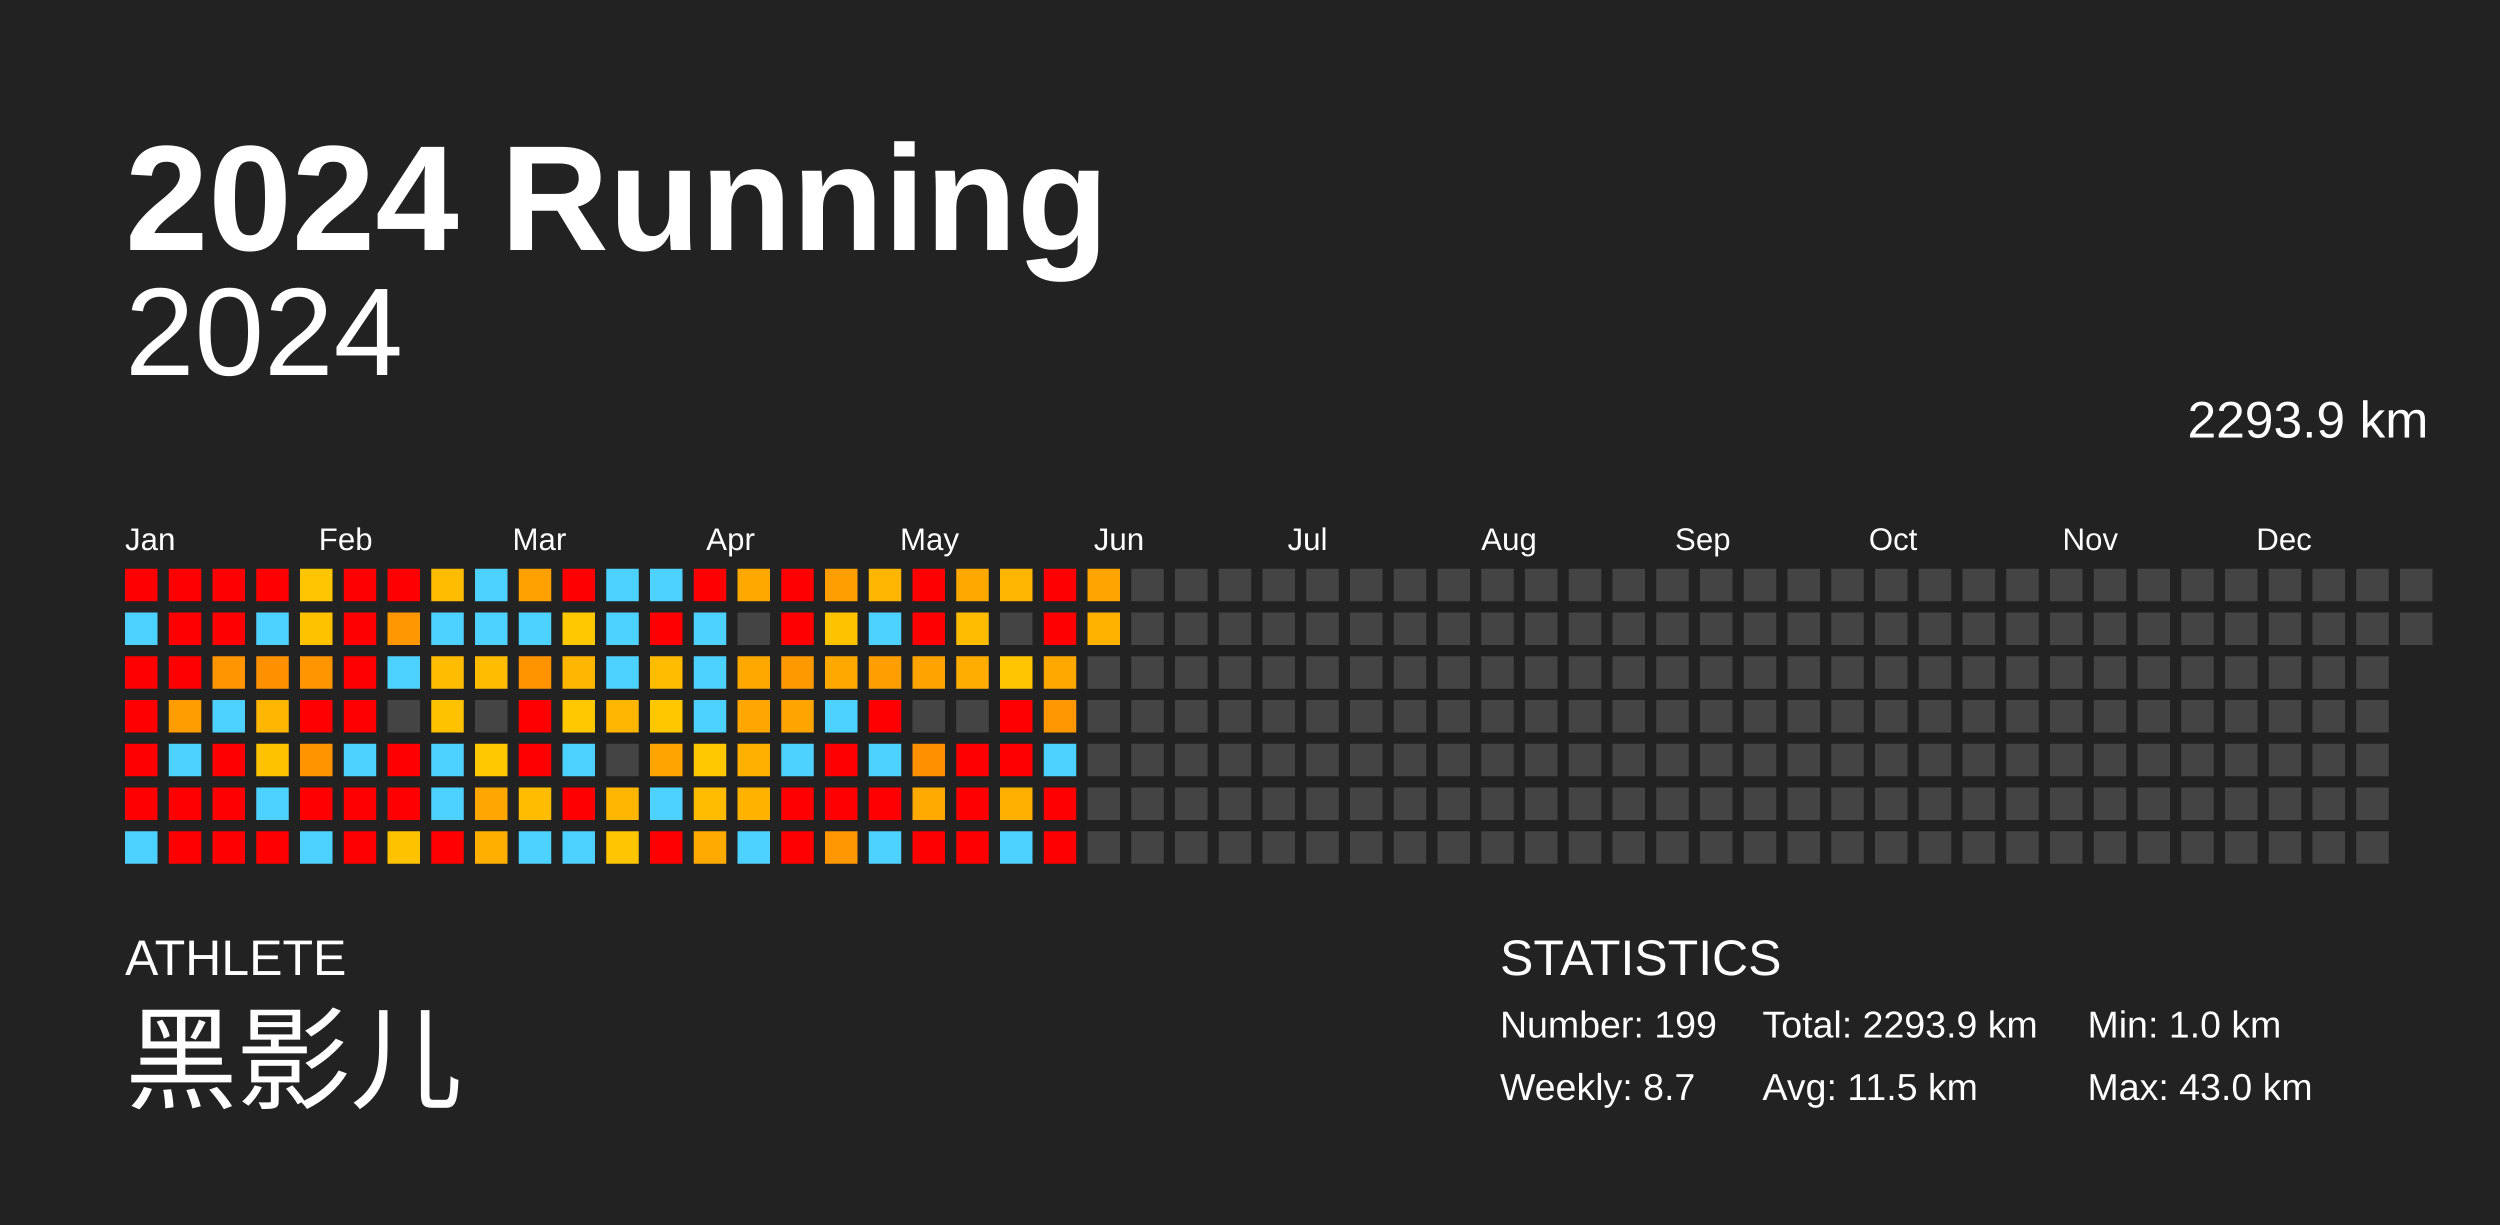
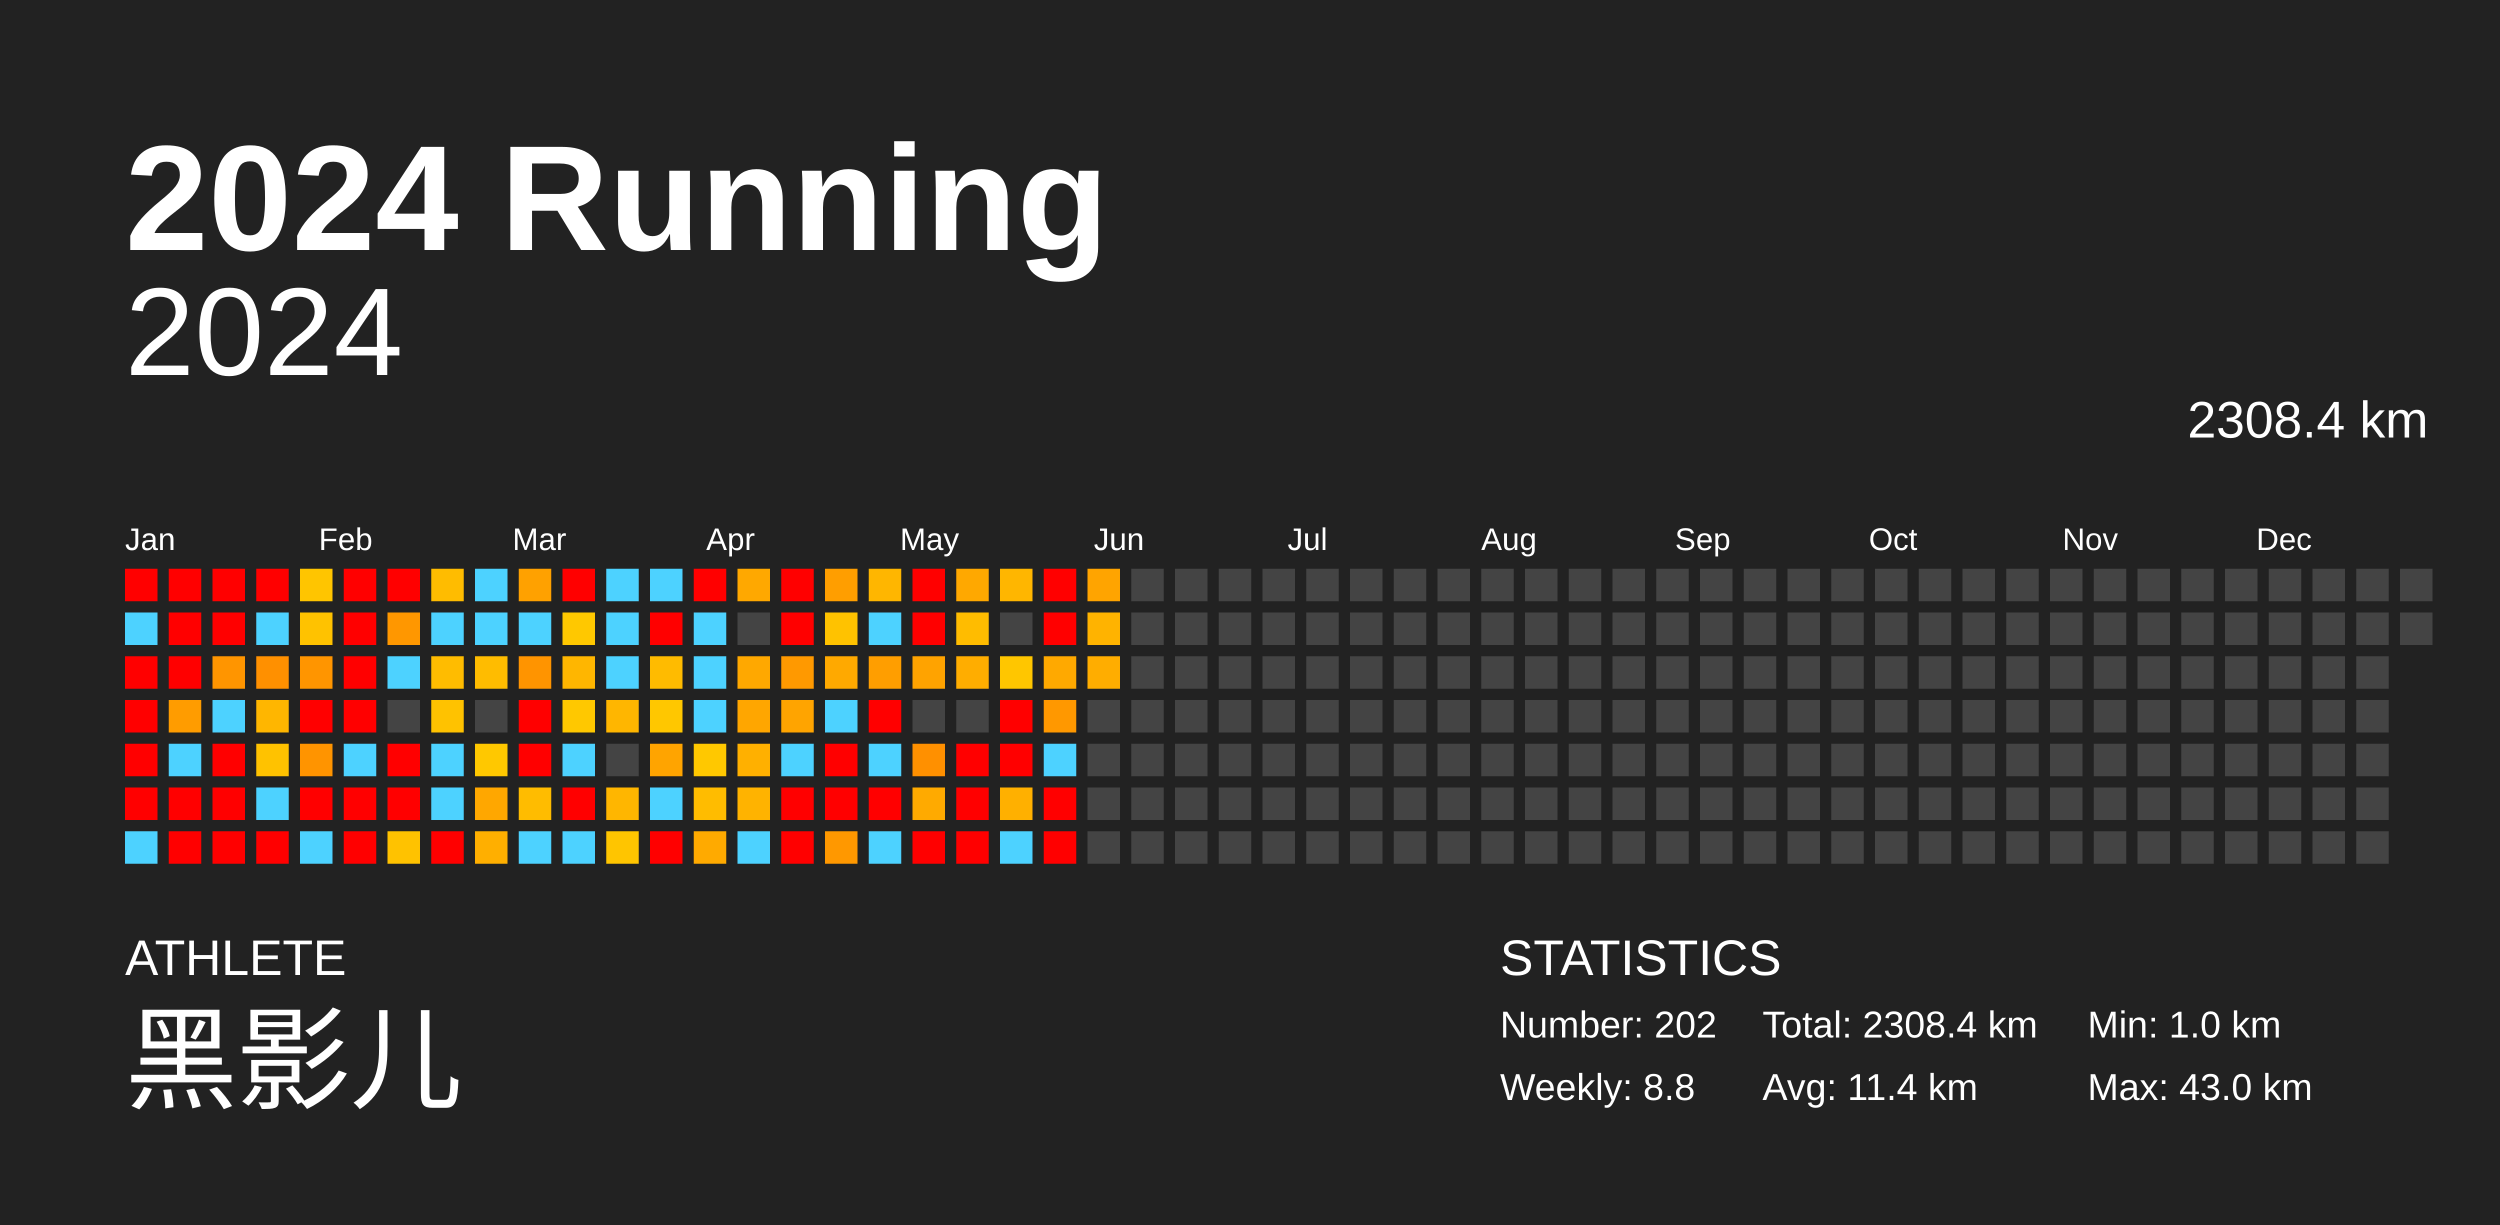
<svg xmlns="http://www.w3.org/2000/svg" baseProfile="full" height="98mm" version="1.1" viewBox="0,0,200,98" width="200mm">
  <defs />
  <rect fill="#222222" height="98" width="200" x="0" y="0" />
  <text fill="#FFFFFF" style="font-size:12px; font-family:Arial; font-weight:bold;" x="10" y="20">2024 Running</text>
  <text fill="#FFFFFF" style="font-size:4px; font-family:Arial" x="10" y="78">ATHLETE</text>
  <text fill="#FFFFFF" style="font-size:9px; font-family:Arial" x="10" y="88">黑影儿</text>
  <text fill="#FFFFFF" style="font-size:4px; font-family:Arial" x="120" y="78">STATISTICS</text>
-   <text fill="#FFFFFF" style="font-size:3px; font-family:Arial" x="120" y="83">Number: 199</text>
-   <text fill="#FFFFFF" style="font-size:3px; font-family:Arial" x="120" y="88">Weekly: 8.7</text>
-   <text fill="#FFFFFF" style="font-size:3px; font-family:Arial" x="141" y="83">Total: 2293.9 km</text>
-   <text fill="#FFFFFF" style="font-size:3px; font-family:Arial" x="141" y="88">Avg: 11.5 km</text>
+   <text fill="#FFFFFF" style="font-size:3px; font-family:Arial" x="120" y="83">Number: 202</text>
+   <text fill="#FFFFFF" style="font-size:3px; font-family:Arial" x="120" y="88">Weekly: 8.8</text>
+   <text fill="#FFFFFF" style="font-size:3px; font-family:Arial" x="141" y="83">Total: 2308.4 km</text>
+   <text fill="#FFFFFF" style="font-size:3px; font-family:Arial" x="141" y="88">Avg: 11.4 km</text>
  <text fill="#FFFFFF" style="font-size:3px; font-family:Arial" x="167" y="83">Min: 1.0 km</text>
  <text fill="#FFFFFF" style="font-size:3px; font-family:Arial" x="167" y="88">Max: 43.0 km</text>
  <text alignment-baseline="hanging" fill="#FFFFFF" style="font-size:10.0px; font-family:Arial;" x="10" y="30">2024</text>
-   <text alignment-baseline="hanging" fill="#FFFFFF" style="font-size:4.125px; font-family:Arial;" x="175" y="35">2293.9 km</text>
+   <text alignment-baseline="hanging" fill="#FFFFFF" style="font-size:4.125px; font-family:Arial;" x="175" y="35">2308.4 km</text>
  <text fill="#FFFFFF" style="font-size:2.5px; font-family:Arial" x="10.0" y="44">Jan</text>
  <text fill="#FFFFFF" style="font-size:2.5px; font-family:Arial" x="25.5" y="44">Feb</text>
  <text fill="#FFFFFF" style="font-size:2.5px; font-family:Arial" x="41.0" y="44">Mar</text>
  <text fill="#FFFFFF" style="font-size:2.5px; font-family:Arial" x="56.5" y="44">Apr</text>
  <text fill="#FFFFFF" style="font-size:2.5px; font-family:Arial" x="72.0" y="44">May</text>
  <text fill="#FFFFFF" style="font-size:2.5px; font-family:Arial" x="87.5" y="44">Jun</text>
  <text fill="#FFFFFF" style="font-size:2.5px; font-family:Arial" x="103.0" y="44">Jul</text>
  <text fill="#FFFFFF" style="font-size:2.5px; font-family:Arial" x="118.5" y="44">Aug</text>
  <text fill="#FFFFFF" style="font-size:2.5px; font-family:Arial" x="134.0" y="44">Sep</text>
  <text fill="#FFFFFF" style="font-size:2.5px; font-family:Arial" x="149.5" y="44">Oct</text>
  <text fill="#FFFFFF" style="font-size:2.5px; font-family:Arial" x="165.0" y="44">Nov</text>
  <text fill="#FFFFFF" style="font-size:2.5px; font-family:Arial" x="180.5" y="44">Dec</text>
  <rect fill="red" height="2.6" width="2.6" x="10.0" y="45.5" />
  <rect fill="#4dd2ff" height="2.6" width="2.6" x="10.0" y="49.0" />
  <rect fill="red" height="2.6" width="2.6" x="10.0" y="52.5" />
  <rect fill="red" height="2.6" width="2.6" x="10.0" y="56.0" />
  <rect fill="red" height="2.6" width="2.6" x="10.0" y="59.5" />
  <rect fill="red" height="2.6" width="2.6" x="10.0" y="63.0" />
  <rect fill="#4dd2ff" height="2.6" width="2.6" x="10.0" y="66.5" />
  <rect fill="red" height="2.6" width="2.6" x="13.5" y="45.5" />
  <rect fill="red" height="2.6" width="2.6" x="13.5" y="49.0" />
  <rect fill="red" height="2.6" width="2.6" x="13.5" y="52.5" />
  <rect fill="#ff9c00" height="2.6" width="2.6" x="13.5" y="56.0" />
  <rect fill="#4dd2ff" height="2.6" width="2.6" x="13.5" y="59.5" />
  <rect fill="red" height="2.6" width="2.6" x="13.5" y="63.0" />
  <rect fill="red" height="2.6" width="2.6" x="13.5" y="66.5" />
  <rect fill="red" height="2.6" width="2.6" x="17.0" y="45.5" />
  <rect fill="red" height="2.6" width="2.6" x="17.0" y="49.0" />
  <rect fill="#ff9500" height="2.6" width="2.6" x="17.0" y="52.5" />
  <rect fill="#4dd2ff" height="2.6" width="2.6" x="17.0" y="56.0" />
  <rect fill="red" height="2.6" width="2.6" x="17.0" y="59.5" />
  <rect fill="red" height="2.6" width="2.6" x="17.0" y="63.0" />
  <rect fill="red" height="2.6" width="2.6" x="17.0" y="66.5" />
  <rect fill="red" height="2.6" width="2.6" x="20.5" y="45.5" />
  <rect fill="#4dd2ff" height="2.6" width="2.6" x="20.5" y="49.0" />
  <rect fill="#ff9000" height="2.6" width="2.6" x="20.5" y="52.5" />
  <rect fill="#ffb600" height="2.6" width="2.6" x="20.5" y="56.0" />
  <rect fill="#ffc200" height="2.6" width="2.6" x="20.5" y="59.5" />
  <rect fill="#4dd2ff" height="2.6" width="2.6" x="20.5" y="63.0" />
  <rect fill="red" height="2.6" width="2.6" x="20.5" y="66.5" />
  <rect fill="#ffc500" height="2.6" width="2.6" x="24.0" y="45.5" />
  <rect fill="#ffc200" height="2.6" width="2.6" x="24.0" y="49.0" />
  <rect fill="#ff9500" height="2.6" width="2.6" x="24.0" y="52.5" />
  <rect fill="red" height="2.6" width="2.6" x="24.0" y="56.0" />
  <rect fill="#ff9400" height="2.6" width="2.6" x="24.0" y="59.5" />
  <rect fill="red" height="2.6" width="2.6" x="24.0" y="63.0" />
  <rect fill="#4dd2ff" height="2.6" width="2.6" x="24.0" y="66.5" />
  <rect fill="red" height="2.6" width="2.6" x="27.5" y="45.5" />
  <rect fill="red" height="2.6" width="2.6" x="27.5" y="49.0" />
  <rect fill="red" height="2.6" width="2.6" x="27.5" y="52.5" />
  <rect fill="red" height="2.6" width="2.6" x="27.5" y="56.0" />
  <rect fill="#4dd2ff" height="2.6" width="2.6" x="27.5" y="59.5" />
  <rect fill="red" height="2.6" width="2.6" x="27.5" y="63.0" />
  <rect fill="red" height="2.6" width="2.6" x="27.5" y="66.5" />
  <rect fill="red" height="2.6" width="2.6" x="31.0" y="45.5" />
  <rect fill="#ff9700" height="2.6" width="2.6" x="31.0" y="49.0" />
  <rect fill="#4dd2ff" height="2.6" width="2.6" x="31.0" y="52.5" />
  <rect fill="#444444" height="2.6" width="2.6" x="31.0" y="56.0" />
  <rect fill="red" height="2.6" width="2.6" x="31.0" y="59.5" />
  <rect fill="red" height="2.6" width="2.6" x="31.0" y="63.0" />
  <rect fill="#ffc200" height="2.6" width="2.6" x="31.0" y="66.5" />
  <rect fill="#ffbc00" height="2.6" width="2.6" x="34.5" y="45.5" />
  <rect fill="#4dd2ff" height="2.6" width="2.6" x="34.5" y="49.0" />
  <rect fill="#ffbc00" height="2.6" width="2.6" x="34.5" y="52.5" />
  <rect fill="#ffc200" height="2.6" width="2.6" x="34.5" y="56.0" />
  <rect fill="#4dd2ff" height="2.6" width="2.6" x="34.5" y="59.5" />
  <rect fill="#4dd2ff" height="2.6" width="2.6" x="34.5" y="63.0" />
  <rect fill="red" height="2.6" width="2.6" x="34.5" y="66.5" />
  <rect fill="#4dd2ff" height="2.6" width="2.6" x="38.0" y="45.5" />
  <rect fill="#4dd2ff" height="2.6" width="2.6" x="38.0" y="49.0" />
  <rect fill="#ffbc00" height="2.6" width="2.6" x="38.0" y="52.5" />
  <rect fill="#444444" height="2.6" width="2.6" x="38.0" y="56.0" />
  <rect fill="#ffc800" height="2.6" width="2.6" x="38.0" y="59.5" />
  <rect fill="#ffa700" height="2.6" width="2.6" x="38.0" y="63.0" />
  <rect fill="#ffaf00" height="2.6" width="2.6" x="38.0" y="66.5" />
  <rect fill="#ffa100" height="2.6" width="2.6" x="41.5" y="45.5" />
  <rect fill="#4dd2ff" height="2.6" width="2.6" x="41.5" y="49.0" />
  <rect fill="#ff9400" height="2.6" width="2.6" x="41.5" y="52.5" />
  <rect fill="red" height="2.6" width="2.6" x="41.5" y="56.0" />
  <rect fill="red" height="2.6" width="2.6" x="41.5" y="59.5" />
  <rect fill="#ffbc00" height="2.6" width="2.6" x="41.5" y="63.0" />
  <rect fill="#4dd2ff" height="2.6" width="2.6" x="41.5" y="66.5" />
  <rect fill="red" height="2.6" width="2.6" x="45.0" y="45.5" />
  <rect fill="#ffc800" height="2.6" width="2.6" x="45.0" y="49.0" />
  <rect fill="#ffb600" height="2.6" width="2.6" x="45.0" y="52.5" />
  <rect fill="#ffc800" height="2.6" width="2.6" x="45.0" y="56.0" />
  <rect fill="#4dd2ff" height="2.6" width="2.6" x="45.0" y="59.5" />
  <rect fill="red" height="2.6" width="2.6" x="45.0" y="63.0" />
  <rect fill="#4dd2ff" height="2.6" width="2.6" x="45.0" y="66.5" />
  <rect fill="#4dd2ff" height="2.6" width="2.6" x="48.5" y="45.5" />
  <rect fill="#4dd2ff" height="2.6" width="2.6" x="48.5" y="49.0" />
  <rect fill="#4dd2ff" height="2.6" width="2.6" x="48.5" y="52.5" />
  <rect fill="#ffb600" height="2.6" width="2.6" x="48.5" y="56.0" />
  <rect fill="#444444" height="2.6" width="2.6" x="48.5" y="59.5" />
  <rect fill="#ffb600" height="2.6" width="2.6" x="48.5" y="63.0" />
  <rect fill="#ffc500" height="2.6" width="2.6" x="48.5" y="66.5" />
  <rect fill="#4dd2ff" height="2.6" width="2.6" x="52.0" y="45.5" />
  <rect fill="red" height="2.6" width="2.6" x="52.0" y="49.0" />
  <rect fill="#ffbb00" height="2.6" width="2.6" x="52.0" y="52.5" />
  <rect fill="#ffc700" height="2.6" width="2.6" x="52.0" y="56.0" />
  <rect fill="#ffa400" height="2.6" width="2.6" x="52.0" y="59.5" />
  <rect fill="#4dd2ff" height="2.6" width="2.6" x="52.0" y="63.0" />
  <rect fill="red" height="2.6" width="2.6" x="52.0" y="66.5" />
  <rect fill="red" height="2.6" width="2.6" x="55.5" y="45.5" />
  <rect fill="#4dd2ff" height="2.6" width="2.6" x="55.5" y="49.0" />
  <rect fill="#4dd2ff" height="2.6" width="2.6" x="55.5" y="52.5" />
  <rect fill="#4dd2ff" height="2.6" width="2.6" x="55.5" y="56.0" />
  <rect fill="#ffc800" height="2.6" width="2.6" x="55.5" y="59.5" />
  <rect fill="#ffbc00" height="2.6" width="2.6" x="55.5" y="63.0" />
  <rect fill="#ffaa00" height="2.6" width="2.6" x="55.5" y="66.5" />
  <rect fill="#ffa800" height="2.6" width="2.6" x="59.0" y="45.5" />
  <rect fill="#444444" height="2.6" width="2.6" x="59.0" y="49.0" />
  <rect fill="#ffa800" height="2.6" width="2.6" x="59.0" y="52.5" />
  <rect fill="#ffa600" height="2.6" width="2.6" x="59.0" y="56.0" />
  <rect fill="#ffb000" height="2.6" width="2.6" x="59.0" y="59.5" />
  <rect fill="#ffb300" height="2.6" width="2.6" x="59.0" y="63.0" />
  <rect fill="#4dd2ff" height="2.6" width="2.6" x="59.0" y="66.5" />
  <rect fill="red" height="2.6" width="2.6" x="62.5" y="45.5" />
  <rect fill="red" height="2.6" width="2.6" x="62.5" y="49.0" />
  <rect fill="#ff9900" height="2.6" width="2.6" x="62.5" y="52.5" />
  <rect fill="#ffa400" height="2.6" width="2.6" x="62.5" y="56.0" />
  <rect fill="#4dd2ff" height="2.6" width="2.6" x="62.5" y="59.5" />
  <rect fill="red" height="2.6" width="2.6" x="62.5" y="63.0" />
  <rect fill="red" height="2.6" width="2.6" x="62.5" y="66.5" />
  <rect fill="#ff9e00" height="2.6" width="2.6" x="66.0" y="45.5" />
  <rect fill="#ffc200" height="2.6" width="2.6" x="66.0" y="49.0" />
  <rect fill="#ffa900" height="2.6" width="2.6" x="66.0" y="52.5" />
  <rect fill="#4dd2ff" height="2.6" width="2.6" x="66.0" y="56.0" />
  <rect fill="red" height="2.6" width="2.6" x="66.0" y="59.5" />
  <rect fill="red" height="2.6" width="2.6" x="66.0" y="63.0" />
  <rect fill="#ff9800" height="2.6" width="2.6" x="66.0" y="66.5" />
  <rect fill="#ffb600" height="2.6" width="2.6" x="69.5" y="45.5" />
  <rect fill="#4dd2ff" height="2.6" width="2.6" x="69.5" y="49.0" />
  <rect fill="#ff9e00" height="2.6" width="2.6" x="69.5" y="52.5" />
  <rect fill="red" height="2.6" width="2.6" x="69.5" y="56.0" />
  <rect fill="#4dd2ff" height="2.6" width="2.6" x="69.5" y="59.5" />
  <rect fill="red" height="2.6" width="2.6" x="69.5" y="63.0" />
  <rect fill="#4dd2ff" height="2.6" width="2.6" x="69.5" y="66.5" />
  <rect fill="red" height="2.6" width="2.6" x="73.0" y="45.5" />
  <rect fill="red" height="2.6" width="2.6" x="73.0" y="49.0" />
  <rect fill="#ffa300" height="2.6" width="2.6" x="73.0" y="52.5" />
  <rect fill="#444444" height="2.6" width="2.6" x="73.0" y="56.0" />
  <rect fill="#ff9000" height="2.6" width="2.6" x="73.0" y="59.5" />
  <rect fill="#ffaa00" height="2.6" width="2.6" x="73.0" y="63.0" />
  <rect fill="red" height="2.6" width="2.6" x="73.0" y="66.5" />
  <rect fill="#ffa800" height="2.6" width="2.6" x="76.5" y="45.5" />
  <rect fill="#ffbc00" height="2.6" width="2.6" x="76.5" y="49.0" />
  <rect fill="#ffad00" height="2.6" width="2.6" x="76.5" y="52.5" />
  <rect fill="#444444" height="2.6" width="2.6" x="76.5" y="56.0" />
  <rect fill="red" height="2.6" width="2.6" x="76.5" y="59.5" />
  <rect fill="red" height="2.6" width="2.6" x="76.5" y="63.0" />
  <rect fill="red" height="2.6" width="2.6" x="76.5" y="66.5" />
  <rect fill="#ffb600" height="2.6" width="2.6" x="80.0" y="45.5" />
  <rect fill="#444444" height="2.6" width="2.6" x="80.0" y="49.0" />
  <rect fill="#ffc600" height="2.6" width="2.6" x="80.0" y="52.5" />
  <rect fill="red" height="2.6" width="2.6" x="80.0" y="56.0" />
  <rect fill="red" height="2.6" width="2.6" x="80.0" y="59.5" />
  <rect fill="#ffb000" height="2.6" width="2.6" x="80.0" y="63.0" />
  <rect fill="#4dd2ff" height="2.6" width="2.6" x="80.0" y="66.5" />
  <rect fill="red" height="2.6" width="2.6" x="83.5" y="45.5" />
  <rect fill="red" height="2.6" width="2.6" x="83.5" y="49.0" />
  <rect fill="#ffa900" height="2.6" width="2.6" x="83.5" y="52.5" />
  <rect fill="#ff9800" height="2.6" width="2.6" x="83.5" y="56.0" />
  <rect fill="#4dd2ff" height="2.6" width="2.6" x="83.5" y="59.5" />
  <rect fill="red" height="2.6" width="2.6" x="83.5" y="63.0" />
  <rect fill="red" height="2.6" width="2.6" x="83.5" y="66.5" />
  <rect fill="#ffa400" height="2.6" width="2.6" x="87.0" y="45.5" />
  <rect fill="#ffb300" height="2.6" width="2.6" x="87.0" y="49.0" />
-   <rect fill="#444444" height="2.6" width="2.6" x="87.0" y="52.5" />
+   <rect fill="#ffad00" height="2.6" width="2.6" x="87.0" y="52.5" />
  <rect fill="#444444" height="2.6" width="2.6" x="87.0" y="56.0" />
  <rect fill="#444444" height="2.6" width="2.6" x="87.0" y="59.5" />
  <rect fill="#444444" height="2.6" width="2.6" x="87.0" y="63.0" />
  <rect fill="#444444" height="2.6" width="2.6" x="87.0" y="66.5" />
  <rect fill="#444444" height="2.6" width="2.6" x="90.5" y="45.5" />
  <rect fill="#444444" height="2.6" width="2.6" x="90.5" y="49.0" />
  <rect fill="#444444" height="2.6" width="2.6" x="90.5" y="52.5" />
  <rect fill="#444444" height="2.6" width="2.6" x="90.5" y="56.0" />
  <rect fill="#444444" height="2.6" width="2.6" x="90.5" y="59.5" />
  <rect fill="#444444" height="2.6" width="2.6" x="90.5" y="63.0" />
  <rect fill="#444444" height="2.6" width="2.6" x="90.5" y="66.5" />
  <rect fill="#444444" height="2.6" width="2.6" x="94.0" y="45.5" />
  <rect fill="#444444" height="2.6" width="2.6" x="94.0" y="49.0" />
  <rect fill="#444444" height="2.6" width="2.6" x="94.0" y="52.5" />
  <rect fill="#444444" height="2.6" width="2.6" x="94.0" y="56.0" />
  <rect fill="#444444" height="2.6" width="2.6" x="94.0" y="59.5" />
  <rect fill="#444444" height="2.6" width="2.6" x="94.0" y="63.0" />
  <rect fill="#444444" height="2.6" width="2.6" x="94.0" y="66.5" />
  <rect fill="#444444" height="2.6" width="2.6" x="97.5" y="45.5" />
  <rect fill="#444444" height="2.6" width="2.6" x="97.5" y="49.0" />
  <rect fill="#444444" height="2.6" width="2.6" x="97.5" y="52.5" />
  <rect fill="#444444" height="2.6" width="2.6" x="97.5" y="56.0" />
  <rect fill="#444444" height="2.6" width="2.6" x="97.5" y="59.5" />
  <rect fill="#444444" height="2.6" width="2.6" x="97.5" y="63.0" />
  <rect fill="#444444" height="2.6" width="2.6" x="97.5" y="66.5" />
  <rect fill="#444444" height="2.6" width="2.6" x="101.0" y="45.5" />
  <rect fill="#444444" height="2.6" width="2.6" x="101.0" y="49.0" />
  <rect fill="#444444" height="2.6" width="2.6" x="101.0" y="52.5" />
  <rect fill="#444444" height="2.6" width="2.6" x="101.0" y="56.0" />
  <rect fill="#444444" height="2.6" width="2.6" x="101.0" y="59.5" />
  <rect fill="#444444" height="2.6" width="2.6" x="101.0" y="63.0" />
  <rect fill="#444444" height="2.6" width="2.6" x="101.0" y="66.5" />
  <rect fill="#444444" height="2.6" width="2.6" x="104.5" y="45.5" />
  <rect fill="#444444" height="2.6" width="2.6" x="104.5" y="49.0" />
  <rect fill="#444444" height="2.6" width="2.6" x="104.5" y="52.5" />
  <rect fill="#444444" height="2.6" width="2.6" x="104.5" y="56.0" />
  <rect fill="#444444" height="2.6" width="2.6" x="104.5" y="59.5" />
  <rect fill="#444444" height="2.6" width="2.6" x="104.5" y="63.0" />
  <rect fill="#444444" height="2.6" width="2.6" x="104.5" y="66.5" />
  <rect fill="#444444" height="2.6" width="2.6" x="108.0" y="45.5" />
  <rect fill="#444444" height="2.6" width="2.6" x="108.0" y="49.0" />
  <rect fill="#444444" height="2.6" width="2.6" x="108.0" y="52.5" />
  <rect fill="#444444" height="2.6" width="2.6" x="108.0" y="56.0" />
  <rect fill="#444444" height="2.6" width="2.6" x="108.0" y="59.5" />
  <rect fill="#444444" height="2.6" width="2.6" x="108.0" y="63.0" />
  <rect fill="#444444" height="2.6" width="2.6" x="108.0" y="66.5" />
  <rect fill="#444444" height="2.6" width="2.6" x="111.5" y="45.5" />
  <rect fill="#444444" height="2.6" width="2.6" x="111.5" y="49.0" />
  <rect fill="#444444" height="2.6" width="2.6" x="111.5" y="52.5" />
  <rect fill="#444444" height="2.6" width="2.6" x="111.5" y="56.0" />
  <rect fill="#444444" height="2.6" width="2.6" x="111.5" y="59.5" />
  <rect fill="#444444" height="2.6" width="2.6" x="111.5" y="63.0" />
  <rect fill="#444444" height="2.6" width="2.6" x="111.5" y="66.5" />
  <rect fill="#444444" height="2.6" width="2.6" x="115.0" y="45.5" />
  <rect fill="#444444" height="2.6" width="2.6" x="115.0" y="49.0" />
  <rect fill="#444444" height="2.6" width="2.6" x="115.0" y="52.5" />
  <rect fill="#444444" height="2.6" width="2.6" x="115.0" y="56.0" />
  <rect fill="#444444" height="2.6" width="2.6" x="115.0" y="59.5" />
  <rect fill="#444444" height="2.6" width="2.6" x="115.0" y="63.0" />
  <rect fill="#444444" height="2.6" width="2.6" x="115.0" y="66.5" />
  <rect fill="#444444" height="2.6" width="2.6" x="118.5" y="45.5" />
  <rect fill="#444444" height="2.6" width="2.6" x="118.5" y="49.0" />
  <rect fill="#444444" height="2.6" width="2.6" x="118.5" y="52.5" />
  <rect fill="#444444" height="2.6" width="2.6" x="118.5" y="56.0" />
  <rect fill="#444444" height="2.6" width="2.6" x="118.5" y="59.5" />
  <rect fill="#444444" height="2.6" width="2.6" x="118.5" y="63.0" />
  <rect fill="#444444" height="2.6" width="2.6" x="118.5" y="66.5" />
  <rect fill="#444444" height="2.6" width="2.6" x="122.0" y="45.5" />
  <rect fill="#444444" height="2.6" width="2.6" x="122.0" y="49.0" />
  <rect fill="#444444" height="2.6" width="2.6" x="122.0" y="52.5" />
  <rect fill="#444444" height="2.6" width="2.6" x="122.0" y="56.0" />
  <rect fill="#444444" height="2.6" width="2.6" x="122.0" y="59.5" />
  <rect fill="#444444" height="2.6" width="2.6" x="122.0" y="63.0" />
  <rect fill="#444444" height="2.6" width="2.6" x="122.0" y="66.5" />
  <rect fill="#444444" height="2.6" width="2.6" x="125.5" y="45.5" />
  <rect fill="#444444" height="2.6" width="2.6" x="125.5" y="49.0" />
  <rect fill="#444444" height="2.6" width="2.6" x="125.5" y="52.5" />
  <rect fill="#444444" height="2.6" width="2.6" x="125.5" y="56.0" />
  <rect fill="#444444" height="2.6" width="2.6" x="125.5" y="59.5" />
  <rect fill="#444444" height="2.6" width="2.6" x="125.5" y="63.0" />
  <rect fill="#444444" height="2.6" width="2.6" x="125.5" y="66.5" />
  <rect fill="#444444" height="2.6" width="2.6" x="129.0" y="45.5" />
  <rect fill="#444444" height="2.6" width="2.6" x="129.0" y="49.0" />
  <rect fill="#444444" height="2.6" width="2.6" x="129.0" y="52.5" />
  <rect fill="#444444" height="2.6" width="2.6" x="129.0" y="56.0" />
  <rect fill="#444444" height="2.6" width="2.6" x="129.0" y="59.5" />
  <rect fill="#444444" height="2.6" width="2.6" x="129.0" y="63.0" />
  <rect fill="#444444" height="2.6" width="2.6" x="129.0" y="66.5" />
  <rect fill="#444444" height="2.6" width="2.6" x="132.5" y="45.5" />
  <rect fill="#444444" height="2.6" width="2.6" x="132.5" y="49.0" />
  <rect fill="#444444" height="2.6" width="2.6" x="132.5" y="52.5" />
  <rect fill="#444444" height="2.6" width="2.6" x="132.5" y="56.0" />
  <rect fill="#444444" height="2.6" width="2.6" x="132.5" y="59.5" />
  <rect fill="#444444" height="2.6" width="2.6" x="132.5" y="63.0" />
  <rect fill="#444444" height="2.6" width="2.6" x="132.5" y="66.5" />
  <rect fill="#444444" height="2.6" width="2.6" x="136.0" y="45.5" />
  <rect fill="#444444" height="2.6" width="2.6" x="136.0" y="49.0" />
  <rect fill="#444444" height="2.6" width="2.6" x="136.0" y="52.5" />
  <rect fill="#444444" height="2.6" width="2.6" x="136.0" y="56.0" />
  <rect fill="#444444" height="2.6" width="2.6" x="136.0" y="59.5" />
  <rect fill="#444444" height="2.6" width="2.6" x="136.0" y="63.0" />
  <rect fill="#444444" height="2.6" width="2.6" x="136.0" y="66.5" />
  <rect fill="#444444" height="2.6" width="2.6" x="139.5" y="45.5" />
  <rect fill="#444444" height="2.6" width="2.6" x="139.5" y="49.0" />
  <rect fill="#444444" height="2.6" width="2.6" x="139.5" y="52.5" />
  <rect fill="#444444" height="2.6" width="2.6" x="139.5" y="56.0" />
  <rect fill="#444444" height="2.6" width="2.6" x="139.5" y="59.5" />
  <rect fill="#444444" height="2.6" width="2.6" x="139.5" y="63.0" />
  <rect fill="#444444" height="2.6" width="2.6" x="139.5" y="66.5" />
  <rect fill="#444444" height="2.6" width="2.6" x="143.0" y="45.5" />
  <rect fill="#444444" height="2.6" width="2.6" x="143.0" y="49.0" />
  <rect fill="#444444" height="2.6" width="2.6" x="143.0" y="52.5" />
  <rect fill="#444444" height="2.6" width="2.6" x="143.0" y="56.0" />
  <rect fill="#444444" height="2.6" width="2.6" x="143.0" y="59.5" />
  <rect fill="#444444" height="2.6" width="2.6" x="143.0" y="63.0" />
  <rect fill="#444444" height="2.6" width="2.6" x="143.0" y="66.5" />
  <rect fill="#444444" height="2.6" width="2.6" x="146.5" y="45.5" />
  <rect fill="#444444" height="2.6" width="2.6" x="146.5" y="49.0" />
  <rect fill="#444444" height="2.6" width="2.6" x="146.5" y="52.5" />
  <rect fill="#444444" height="2.6" width="2.6" x="146.5" y="56.0" />
  <rect fill="#444444" height="2.6" width="2.6" x="146.5" y="59.5" />
  <rect fill="#444444" height="2.6" width="2.6" x="146.5" y="63.0" />
  <rect fill="#444444" height="2.6" width="2.6" x="146.5" y="66.5" />
  <rect fill="#444444" height="2.6" width="2.6" x="150.0" y="45.5" />
  <rect fill="#444444" height="2.6" width="2.6" x="150.0" y="49.0" />
  <rect fill="#444444" height="2.6" width="2.6" x="150.0" y="52.5" />
  <rect fill="#444444" height="2.6" width="2.6" x="150.0" y="56.0" />
  <rect fill="#444444" height="2.6" width="2.6" x="150.0" y="59.5" />
  <rect fill="#444444" height="2.6" width="2.6" x="150.0" y="63.0" />
  <rect fill="#444444" height="2.6" width="2.6" x="150.0" y="66.5" />
  <rect fill="#444444" height="2.6" width="2.6" x="153.5" y="45.5" />
  <rect fill="#444444" height="2.6" width="2.6" x="153.5" y="49.0" />
  <rect fill="#444444" height="2.6" width="2.6" x="153.5" y="52.5" />
  <rect fill="#444444" height="2.6" width="2.6" x="153.5" y="56.0" />
  <rect fill="#444444" height="2.6" width="2.6" x="153.5" y="59.5" />
  <rect fill="#444444" height="2.6" width="2.6" x="153.5" y="63.0" />
  <rect fill="#444444" height="2.6" width="2.6" x="153.5" y="66.5" />
  <rect fill="#444444" height="2.6" width="2.6" x="157.0" y="45.5" />
  <rect fill="#444444" height="2.6" width="2.6" x="157.0" y="49.0" />
  <rect fill="#444444" height="2.6" width="2.6" x="157.0" y="52.5" />
  <rect fill="#444444" height="2.6" width="2.6" x="157.0" y="56.0" />
  <rect fill="#444444" height="2.6" width="2.6" x="157.0" y="59.5" />
  <rect fill="#444444" height="2.6" width="2.6" x="157.0" y="63.0" />
  <rect fill="#444444" height="2.6" width="2.6" x="157.0" y="66.5" />
  <rect fill="#444444" height="2.6" width="2.6" x="160.5" y="45.5" />
  <rect fill="#444444" height="2.6" width="2.6" x="160.5" y="49.0" />
  <rect fill="#444444" height="2.6" width="2.6" x="160.5" y="52.5" />
  <rect fill="#444444" height="2.6" width="2.6" x="160.5" y="56.0" />
  <rect fill="#444444" height="2.6" width="2.6" x="160.5" y="59.5" />
  <rect fill="#444444" height="2.6" width="2.6" x="160.5" y="63.0" />
  <rect fill="#444444" height="2.6" width="2.6" x="160.5" y="66.5" />
  <rect fill="#444444" height="2.6" width="2.6" x="164.0" y="45.5" />
  <rect fill="#444444" height="2.6" width="2.6" x="164.0" y="49.0" />
  <rect fill="#444444" height="2.6" width="2.6" x="164.0" y="52.5" />
  <rect fill="#444444" height="2.6" width="2.6" x="164.0" y="56.0" />
  <rect fill="#444444" height="2.6" width="2.6" x="164.0" y="59.5" />
  <rect fill="#444444" height="2.6" width="2.6" x="164.0" y="63.0" />
  <rect fill="#444444" height="2.6" width="2.6" x="164.0" y="66.5" />
  <rect fill="#444444" height="2.6" width="2.6" x="167.5" y="45.5" />
  <rect fill="#444444" height="2.6" width="2.6" x="167.5" y="49.0" />
  <rect fill="#444444" height="2.6" width="2.6" x="167.5" y="52.5" />
  <rect fill="#444444" height="2.6" width="2.6" x="167.5" y="56.0" />
  <rect fill="#444444" height="2.6" width="2.6" x="167.5" y="59.5" />
  <rect fill="#444444" height="2.6" width="2.6" x="167.5" y="63.0" />
  <rect fill="#444444" height="2.6" width="2.6" x="167.5" y="66.5" />
  <rect fill="#444444" height="2.6" width="2.6" x="171.0" y="45.5" />
  <rect fill="#444444" height="2.6" width="2.6" x="171.0" y="49.0" />
  <rect fill="#444444" height="2.6" width="2.6" x="171.0" y="52.5" />
  <rect fill="#444444" height="2.6" width="2.6" x="171.0" y="56.0" />
  <rect fill="#444444" height="2.6" width="2.6" x="171.0" y="59.5" />
  <rect fill="#444444" height="2.6" width="2.6" x="171.0" y="63.0" />
  <rect fill="#444444" height="2.6" width="2.6" x="171.0" y="66.5" />
  <rect fill="#444444" height="2.6" width="2.6" x="174.5" y="45.5" />
  <rect fill="#444444" height="2.6" width="2.6" x="174.5" y="49.0" />
  <rect fill="#444444" height="2.6" width="2.6" x="174.5" y="52.5" />
  <rect fill="#444444" height="2.6" width="2.6" x="174.5" y="56.0" />
  <rect fill="#444444" height="2.6" width="2.6" x="174.5" y="59.5" />
  <rect fill="#444444" height="2.6" width="2.6" x="174.5" y="63.0" />
  <rect fill="#444444" height="2.6" width="2.6" x="174.5" y="66.5" />
  <rect fill="#444444" height="2.6" width="2.6" x="178.0" y="45.5" />
  <rect fill="#444444" height="2.6" width="2.6" x="178.0" y="49.0" />
  <rect fill="#444444" height="2.6" width="2.6" x="178.0" y="52.5" />
  <rect fill="#444444" height="2.6" width="2.6" x="178.0" y="56.0" />
  <rect fill="#444444" height="2.6" width="2.6" x="178.0" y="59.5" />
  <rect fill="#444444" height="2.6" width="2.6" x="178.0" y="63.0" />
  <rect fill="#444444" height="2.6" width="2.6" x="178.0" y="66.5" />
  <rect fill="#444444" height="2.6" width="2.6" x="181.5" y="45.5" />
  <rect fill="#444444" height="2.6" width="2.6" x="181.5" y="49.0" />
  <rect fill="#444444" height="2.6" width="2.6" x="181.5" y="52.5" />
  <rect fill="#444444" height="2.6" width="2.6" x="181.5" y="56.0" />
  <rect fill="#444444" height="2.6" width="2.6" x="181.5" y="59.5" />
  <rect fill="#444444" height="2.6" width="2.6" x="181.5" y="63.0" />
  <rect fill="#444444" height="2.6" width="2.6" x="181.5" y="66.5" />
  <rect fill="#444444" height="2.6" width="2.6" x="185.0" y="45.5" />
  <rect fill="#444444" height="2.6" width="2.6" x="185.0" y="49.0" />
  <rect fill="#444444" height="2.6" width="2.6" x="185.0" y="52.5" />
  <rect fill="#444444" height="2.6" width="2.6" x="185.0" y="56.0" />
  <rect fill="#444444" height="2.6" width="2.6" x="185.0" y="59.5" />
  <rect fill="#444444" height="2.6" width="2.6" x="185.0" y="63.0" />
  <rect fill="#444444" height="2.6" width="2.6" x="185.0" y="66.5" />
  <rect fill="#444444" height="2.6" width="2.6" x="188.5" y="45.5" />
  <rect fill="#444444" height="2.6" width="2.6" x="188.5" y="49.0" />
  <rect fill="#444444" height="2.6" width="2.6" x="188.5" y="52.5" />
  <rect fill="#444444" height="2.6" width="2.6" x="188.5" y="56.0" />
  <rect fill="#444444" height="2.6" width="2.6" x="188.5" y="59.5" />
  <rect fill="#444444" height="2.6" width="2.6" x="188.5" y="63.0" />
  <rect fill="#444444" height="2.6" width="2.6" x="188.5" y="66.5" />
  <rect fill="#444444" height="2.6" width="2.6" x="192.0" y="45.5" />
  <rect fill="#444444" height="2.6" width="2.6" x="192.0" y="49.0" />
</svg>
